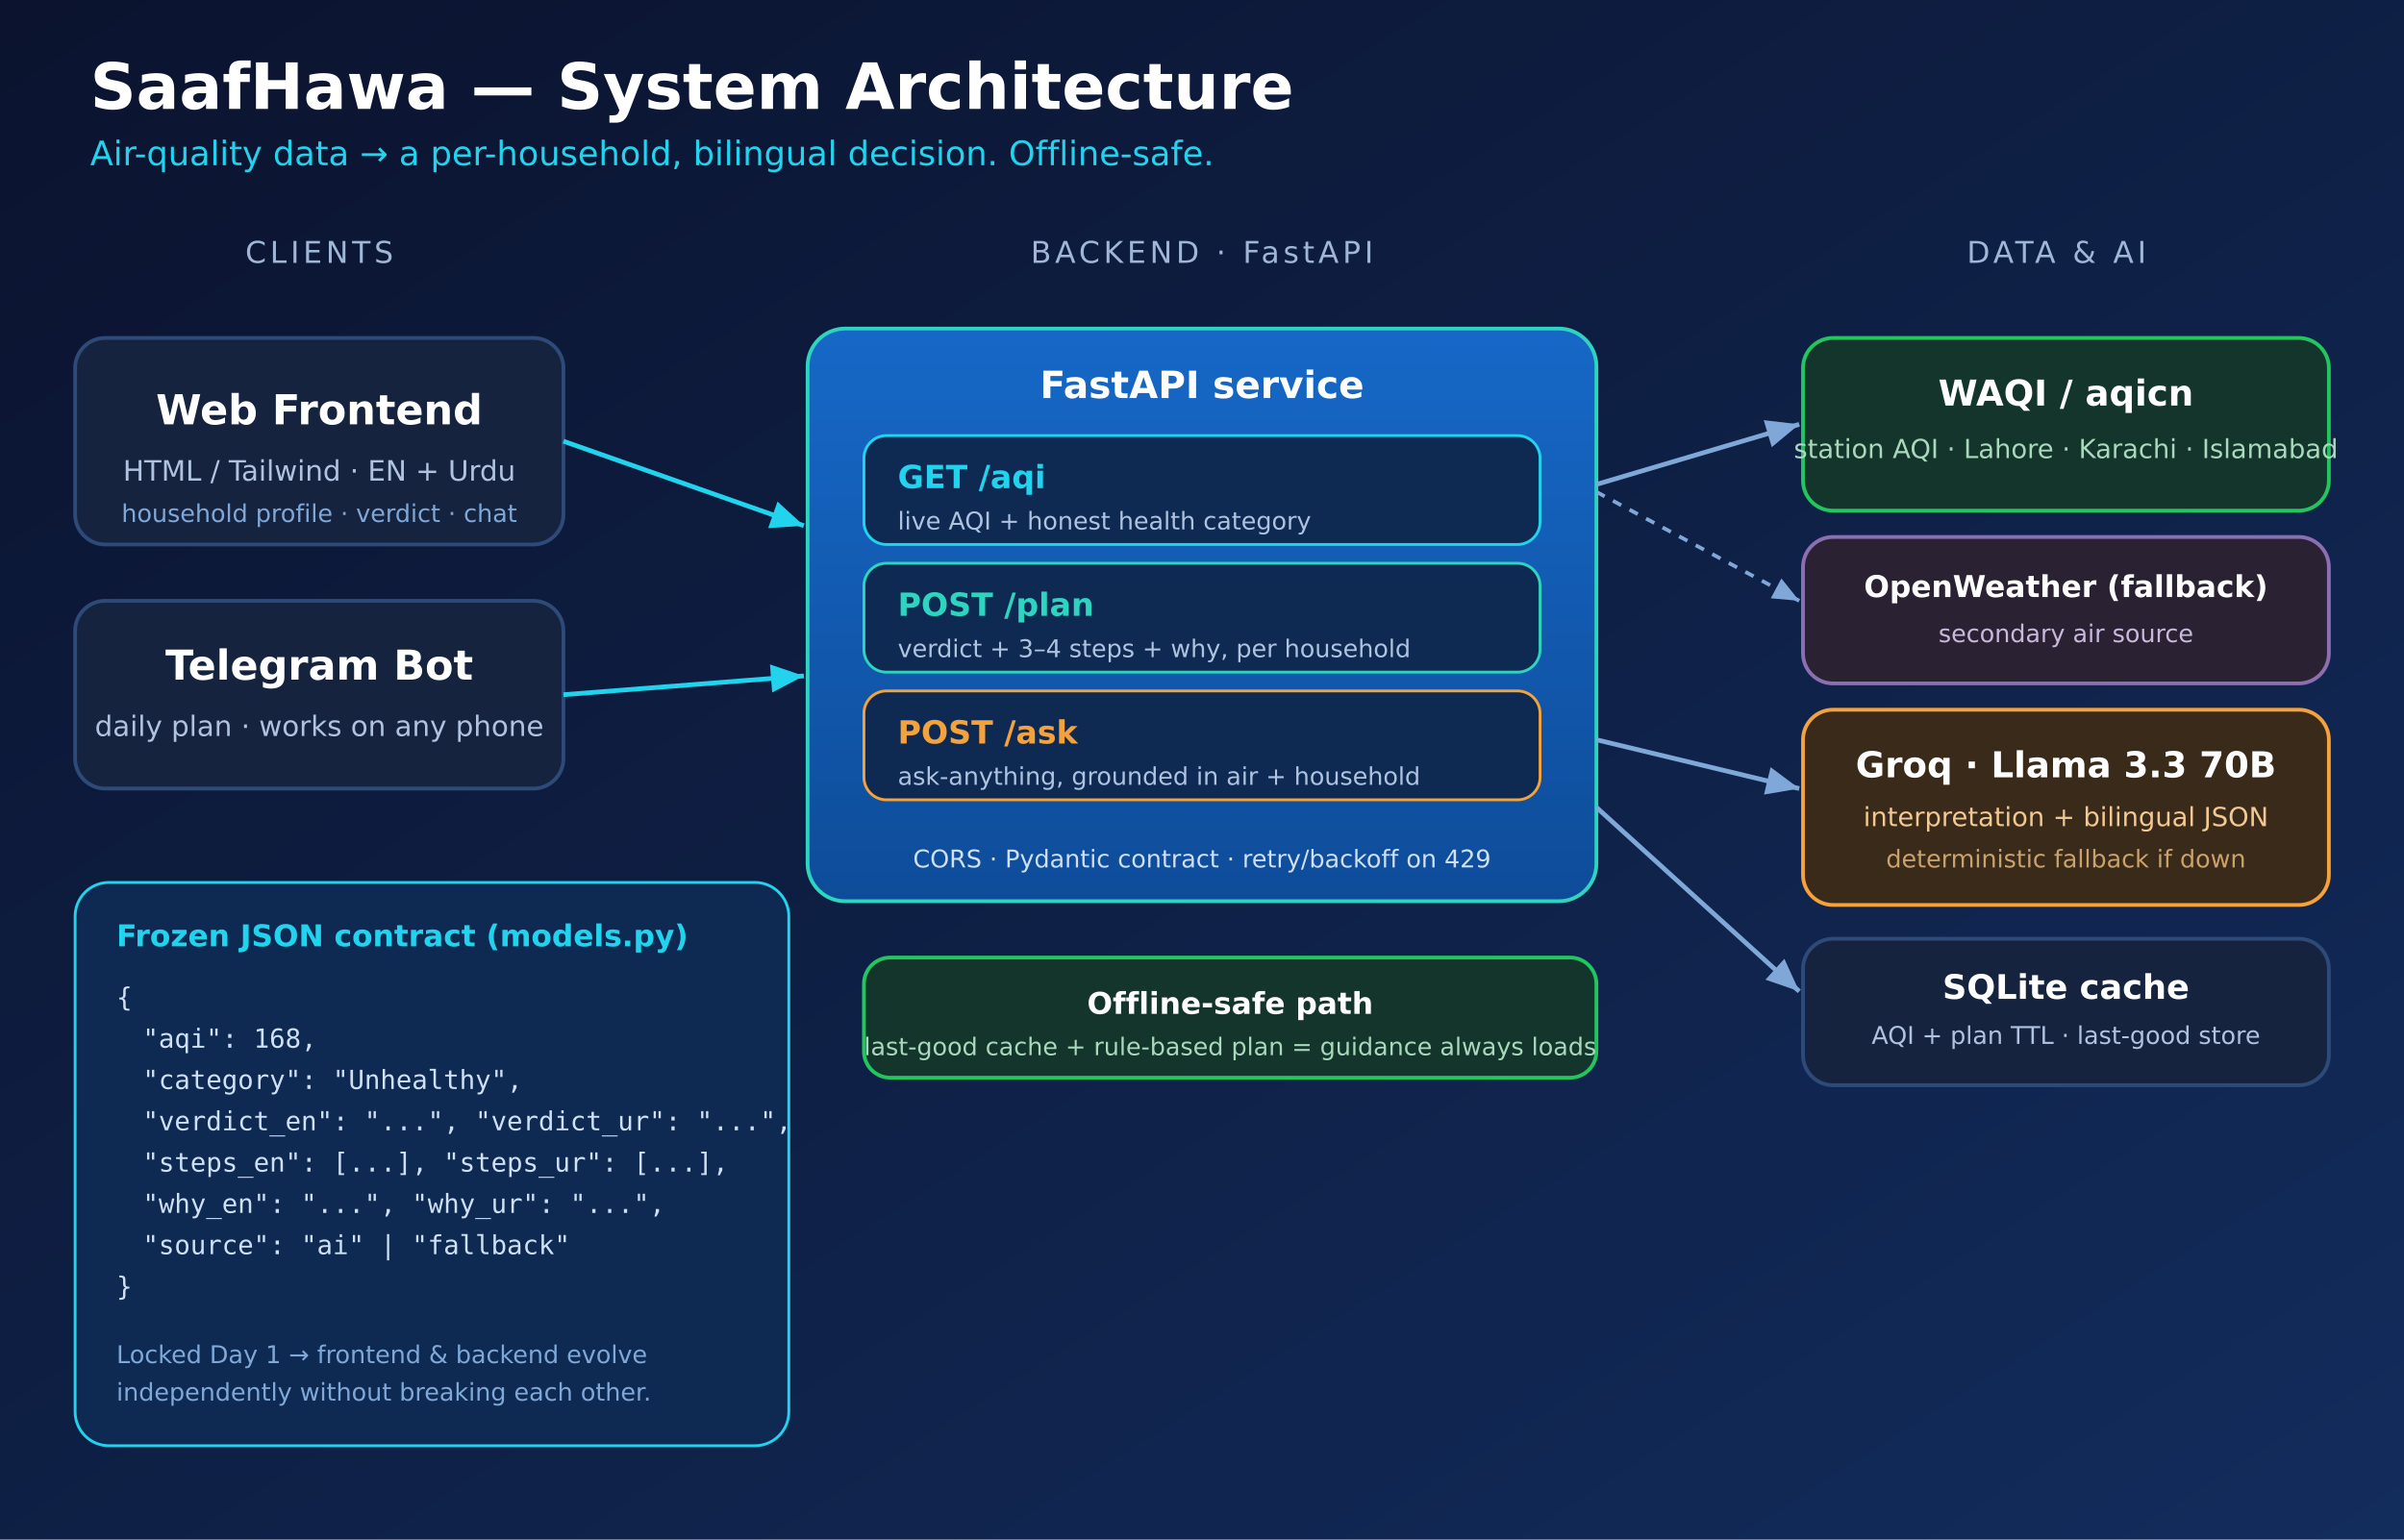
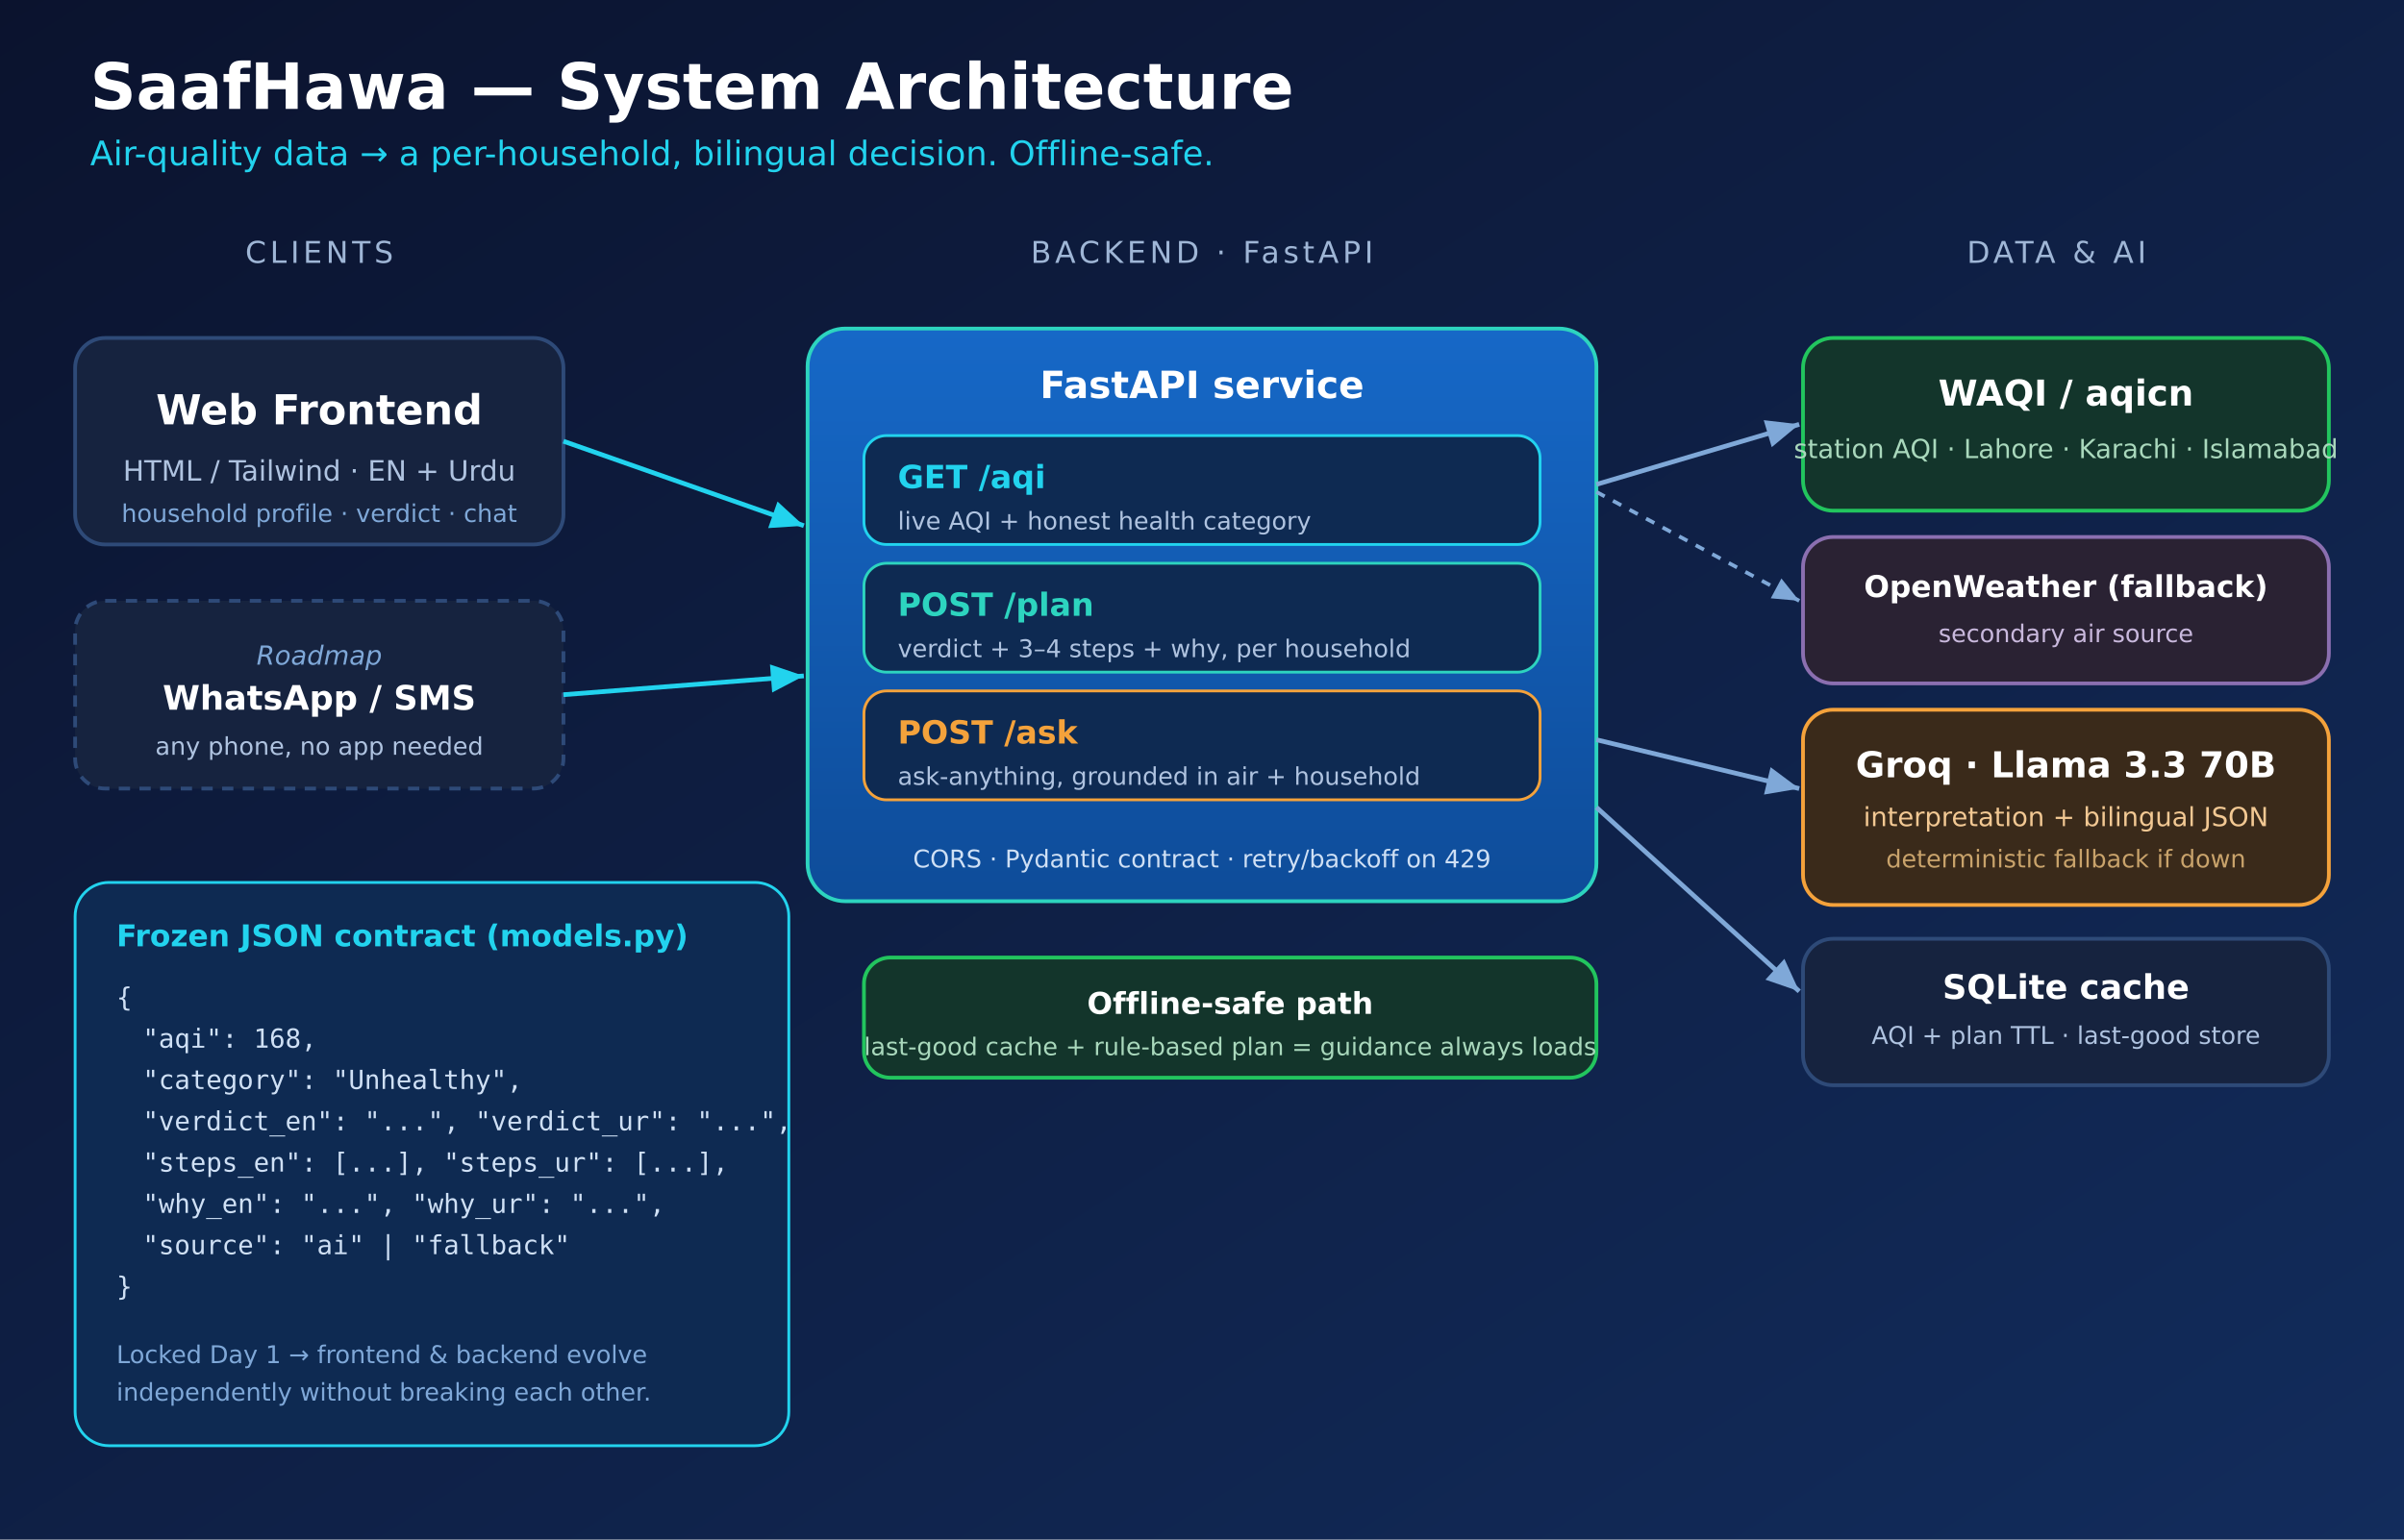
<svg xmlns="http://www.w3.org/2000/svg" width="1280" height="820" viewBox="0 0 1280 820" font-family="DejaVu Sans, Arial, sans-serif">
  <defs>
    <linearGradient id="bg" x1="0" y1="0" x2="1" y2="1">
      <stop offset="0" stop-color="#0B132E" />
      <stop offset="1" stop-color="#122C5C" />
    </linearGradient>
    <linearGradient id="api" x1="0" y1="0" x2="0" y2="1">
      <stop offset="0" stop-color="#1668C7" />
      <stop offset="1" stop-color="#0E4C99" />
    </linearGradient>
    <marker id="arr" markerWidth="10" markerHeight="10" refX="7" refY="3" orient="auto">
      <path d="M0,0 L7,3 L0,6 Z" fill="#22D3EE" />
    </marker>
    <marker id="arrW" markerWidth="10" markerHeight="10" refX="7" refY="3" orient="auto">
      <path d="M0,0 L7,3 L0,6 Z" fill="#7FA8D8" />
    </marker>
  </defs>
  <rect width="1280" height="820" fill="url(#bg)" />
  <text x="48" y="58" fill="#FFFFFF" font-size="34" font-weight="bold">SaafHawa — System Architecture</text>
  <text x="48" y="88" fill="#22D3EE" font-size="18">Air-quality data → a per-household, bilingual decision. Offline-safe.</text>
  <text x="170" y="140" fill="#9FB6D6" font-size="16" text-anchor="middle" letter-spacing="2">CLIENTS</text>
  <text x="640" y="140" fill="#9FB6D6" font-size="16" text-anchor="middle" letter-spacing="2">BACKEND  ·  FastAPI</text>
  <text x="1095" y="140" fill="#9FB6D6" font-size="16" text-anchor="middle" letter-spacing="2">DATA &amp; AI</text>
  <g>
    <rect x="40" y="180" width="260" height="110" rx="16" fill="#16233F" stroke="#2E4A78" stroke-width="2" />
    <text x="170" y="226" fill="#FFFFFF" font-size="22" font-weight="bold" text-anchor="middle">Web Frontend</text>
    <text x="170" y="256" fill="#AFC3E0" font-size="15" text-anchor="middle">HTML / Tailwind · EN + Urdu</text>
    <text x="170" y="278" fill="#7FA8D8" font-size="13" text-anchor="middle">household profile · verdict · chat</text>
-     <rect x="40" y="320" width="260" height="100" rx="16" fill="#16233F" stroke="#2E4A78" stroke-width="2" />
-     <text x="170" y="362" fill="#FFFFFF" font-size="22" font-weight="bold" text-anchor="middle">Telegram Bot</text>
-     <text x="170" y="392" fill="#AFC3E0" font-size="15" text-anchor="middle">daily plan · works on any phone</text>
+     <rect x="40" y="320" width="260" height="100" rx="16" fill="#16233F" stroke="#2E4A78" stroke-width="2" stroke-dasharray="6 5" />
+     <text x="170" y="354" fill="#7FA8D8" font-size="14" font-style="italic" text-anchor="middle">Roadmap</text>
+     <text x="170" y="378" fill="#FFFFFF" font-size="18" font-weight="bold" text-anchor="middle">WhatsApp / SMS</text>
+     <text x="170" y="402" fill="#AFC3E0" font-size="13" text-anchor="middle">any phone, no app needed</text>
  </g>
  <rect x="430" y="175" width="420" height="305" rx="20" fill="url(#api)" stroke="#2DD4BF" stroke-width="2" />
  <text x="640" y="212" fill="#FFFFFF" font-size="20" font-weight="bold" text-anchor="middle">FastAPI service</text>
  <g font-size="17" font-weight="bold">
    <rect x="460" y="232" width="360" height="58" rx="12" fill="#0E2A52" stroke="#22D3EE" stroke-width="1.5" />
    <text x="478" y="260" fill="#22D3EE">GET /aqi</text>
    <text x="478" y="282" fill="#AFC3E0" font-size="13" font-weight="normal">live AQI + honest health category</text>
    <rect x="460" y="300" width="360" height="58" rx="12" fill="#0E2A52" stroke="#2DD4BF" stroke-width="1.5" />
    <text x="478" y="328" fill="#2DD4BF">POST /plan</text>
    <text x="478" y="350" fill="#AFC3E0" font-size="13" font-weight="normal">verdict + 3–4 steps + why, per household</text>
    <rect x="460" y="368" width="360" height="58" rx="12" fill="#0E2A52" stroke="#F4A23B" stroke-width="1.5" />
    <text x="478" y="396" fill="#F4A23B">POST /ask</text>
    <text x="478" y="418" fill="#AFC3E0" font-size="13" font-weight="normal">ask-anything, grounded in air + household</text>
  </g>
  <text x="640" y="462" fill="#CFE0F5" font-size="13" text-anchor="middle">CORS · Pydantic contract · retry/backoff on 429</text>
  <g>
    <rect x="960" y="180" width="280" height="92" rx="16" fill="#13352B" stroke="#22C55E" stroke-width="2" />
    <text x="1100" y="216" fill="#FFFFFF" font-size="19" font-weight="bold" text-anchor="middle">WAQI / aqicn</text>
    <text x="1100" y="244" fill="#A9D8BC" font-size="14" text-anchor="middle">station AQI · Lahore · Karachi · Islamabad</text>
    <rect x="960" y="286" width="280" height="78" rx="16" fill="#2A2233" stroke="#8B6FB0" stroke-width="2" />
    <text x="1100" y="318" fill="#FFFFFF" font-size="16" font-weight="bold" text-anchor="middle">OpenWeather (fallback)</text>
    <text x="1100" y="342" fill="#C9B9DD" font-size="13" text-anchor="middle">secondary air source</text>
    <rect x="960" y="378" width="280" height="104" rx="16" fill="#3A2A1A" stroke="#F4A23B" stroke-width="2" />
    <text x="1100" y="414" fill="#FFFFFF" font-size="19" font-weight="bold" text-anchor="middle">Groq · Llama 3.3 70B</text>
    <text x="1100" y="440" fill="#F2C893" font-size="14" text-anchor="middle">interpretation + bilingual JSON</text>
    <text x="1100" y="462" fill="#C9A36B" font-size="13" text-anchor="middle">deterministic fallback if down</text>
    <rect x="960" y="500" width="280" height="78" rx="16" fill="#16233F" stroke="#2E4A78" stroke-width="2" />
    <text x="1100" y="532" fill="#FFFFFF" font-size="18" font-weight="bold" text-anchor="middle">SQLite cache</text>
    <text x="1100" y="556" fill="#AFC3E0" font-size="13" text-anchor="middle">AQI + plan TTL · last-good store</text>
  </g>
  <line x1="300" y1="235" x2="428" y2="280" stroke="#22D3EE" stroke-width="2.5" marker-end="url(#arr)" />
  <line x1="300" y1="370" x2="428" y2="360" stroke="#22D3EE" stroke-width="2.5" marker-end="url(#arr)" />
  <line x1="850" y1="258" x2="958" y2="226" stroke="#7FA8D8" stroke-width="2.5" marker-end="url(#arrW)" />
  <line x1="850" y1="262" x2="958" y2="320" stroke="#7FA8D8" stroke-width="2" stroke-dasharray="5 5" marker-end="url(#arrW)" />
  <line x1="850" y1="394" x2="958" y2="420" stroke="#7FA8D8" stroke-width="2.5" marker-end="url(#arrW)" />
  <line x1="850" y1="430" x2="958" y2="528" stroke="#7FA8D8" stroke-width="2.5" marker-end="url(#arrW)" />
  <rect x="40" y="470" width="380" height="300" rx="18" fill="#0E2A52" stroke="#22D3EE" stroke-width="1.5" />
  <text x="62" y="504" fill="#22D3EE" font-size="16" font-weight="bold">Frozen JSON contract  (models.py)</text>
  <text x="62" y="500" fill="#22D3EE" font-size="16" />
  <g font-family="DejaVu Sans Mono, monospace" font-size="14" fill="#CFE0F5">
    <text x="62" y="536">{</text>
    <text x="76" y="558">"aqi": 168,</text>
    <text x="76" y="580">"category": "Unhealthy",</text>
    <text x="76" y="602">"verdict_en": "...",  "verdict_ur": "...",</text>
    <text x="76" y="624">"steps_en": [...],     "steps_ur": [...],</text>
    <text x="76" y="646">"why_en": "...",       "why_ur": "...",</text>
    <text x="76" y="668">"source": "ai" | "fallback"</text>
    <text x="62" y="690">}</text>
  </g>
  <text x="62" y="726" fill="#7FA8D8" font-size="13">Locked Day 1 → frontend &amp; backend evolve</text>
  <text x="62" y="746" fill="#7FA8D8" font-size="13">independently without breaking each other.</text>
  <rect x="460" y="510" width="390" height="64" rx="14" fill="#13352B" stroke="#22C55E" stroke-width="2" />
  <text x="655" y="540" fill="#FFFFFF" font-size="16" font-weight="bold" text-anchor="middle">Offline-safe path</text>
  <text x="655" y="562" fill="#A9D8BC" font-size="13" text-anchor="middle">last-good cache + rule-based plan = guidance always loads</text>
</svg>
